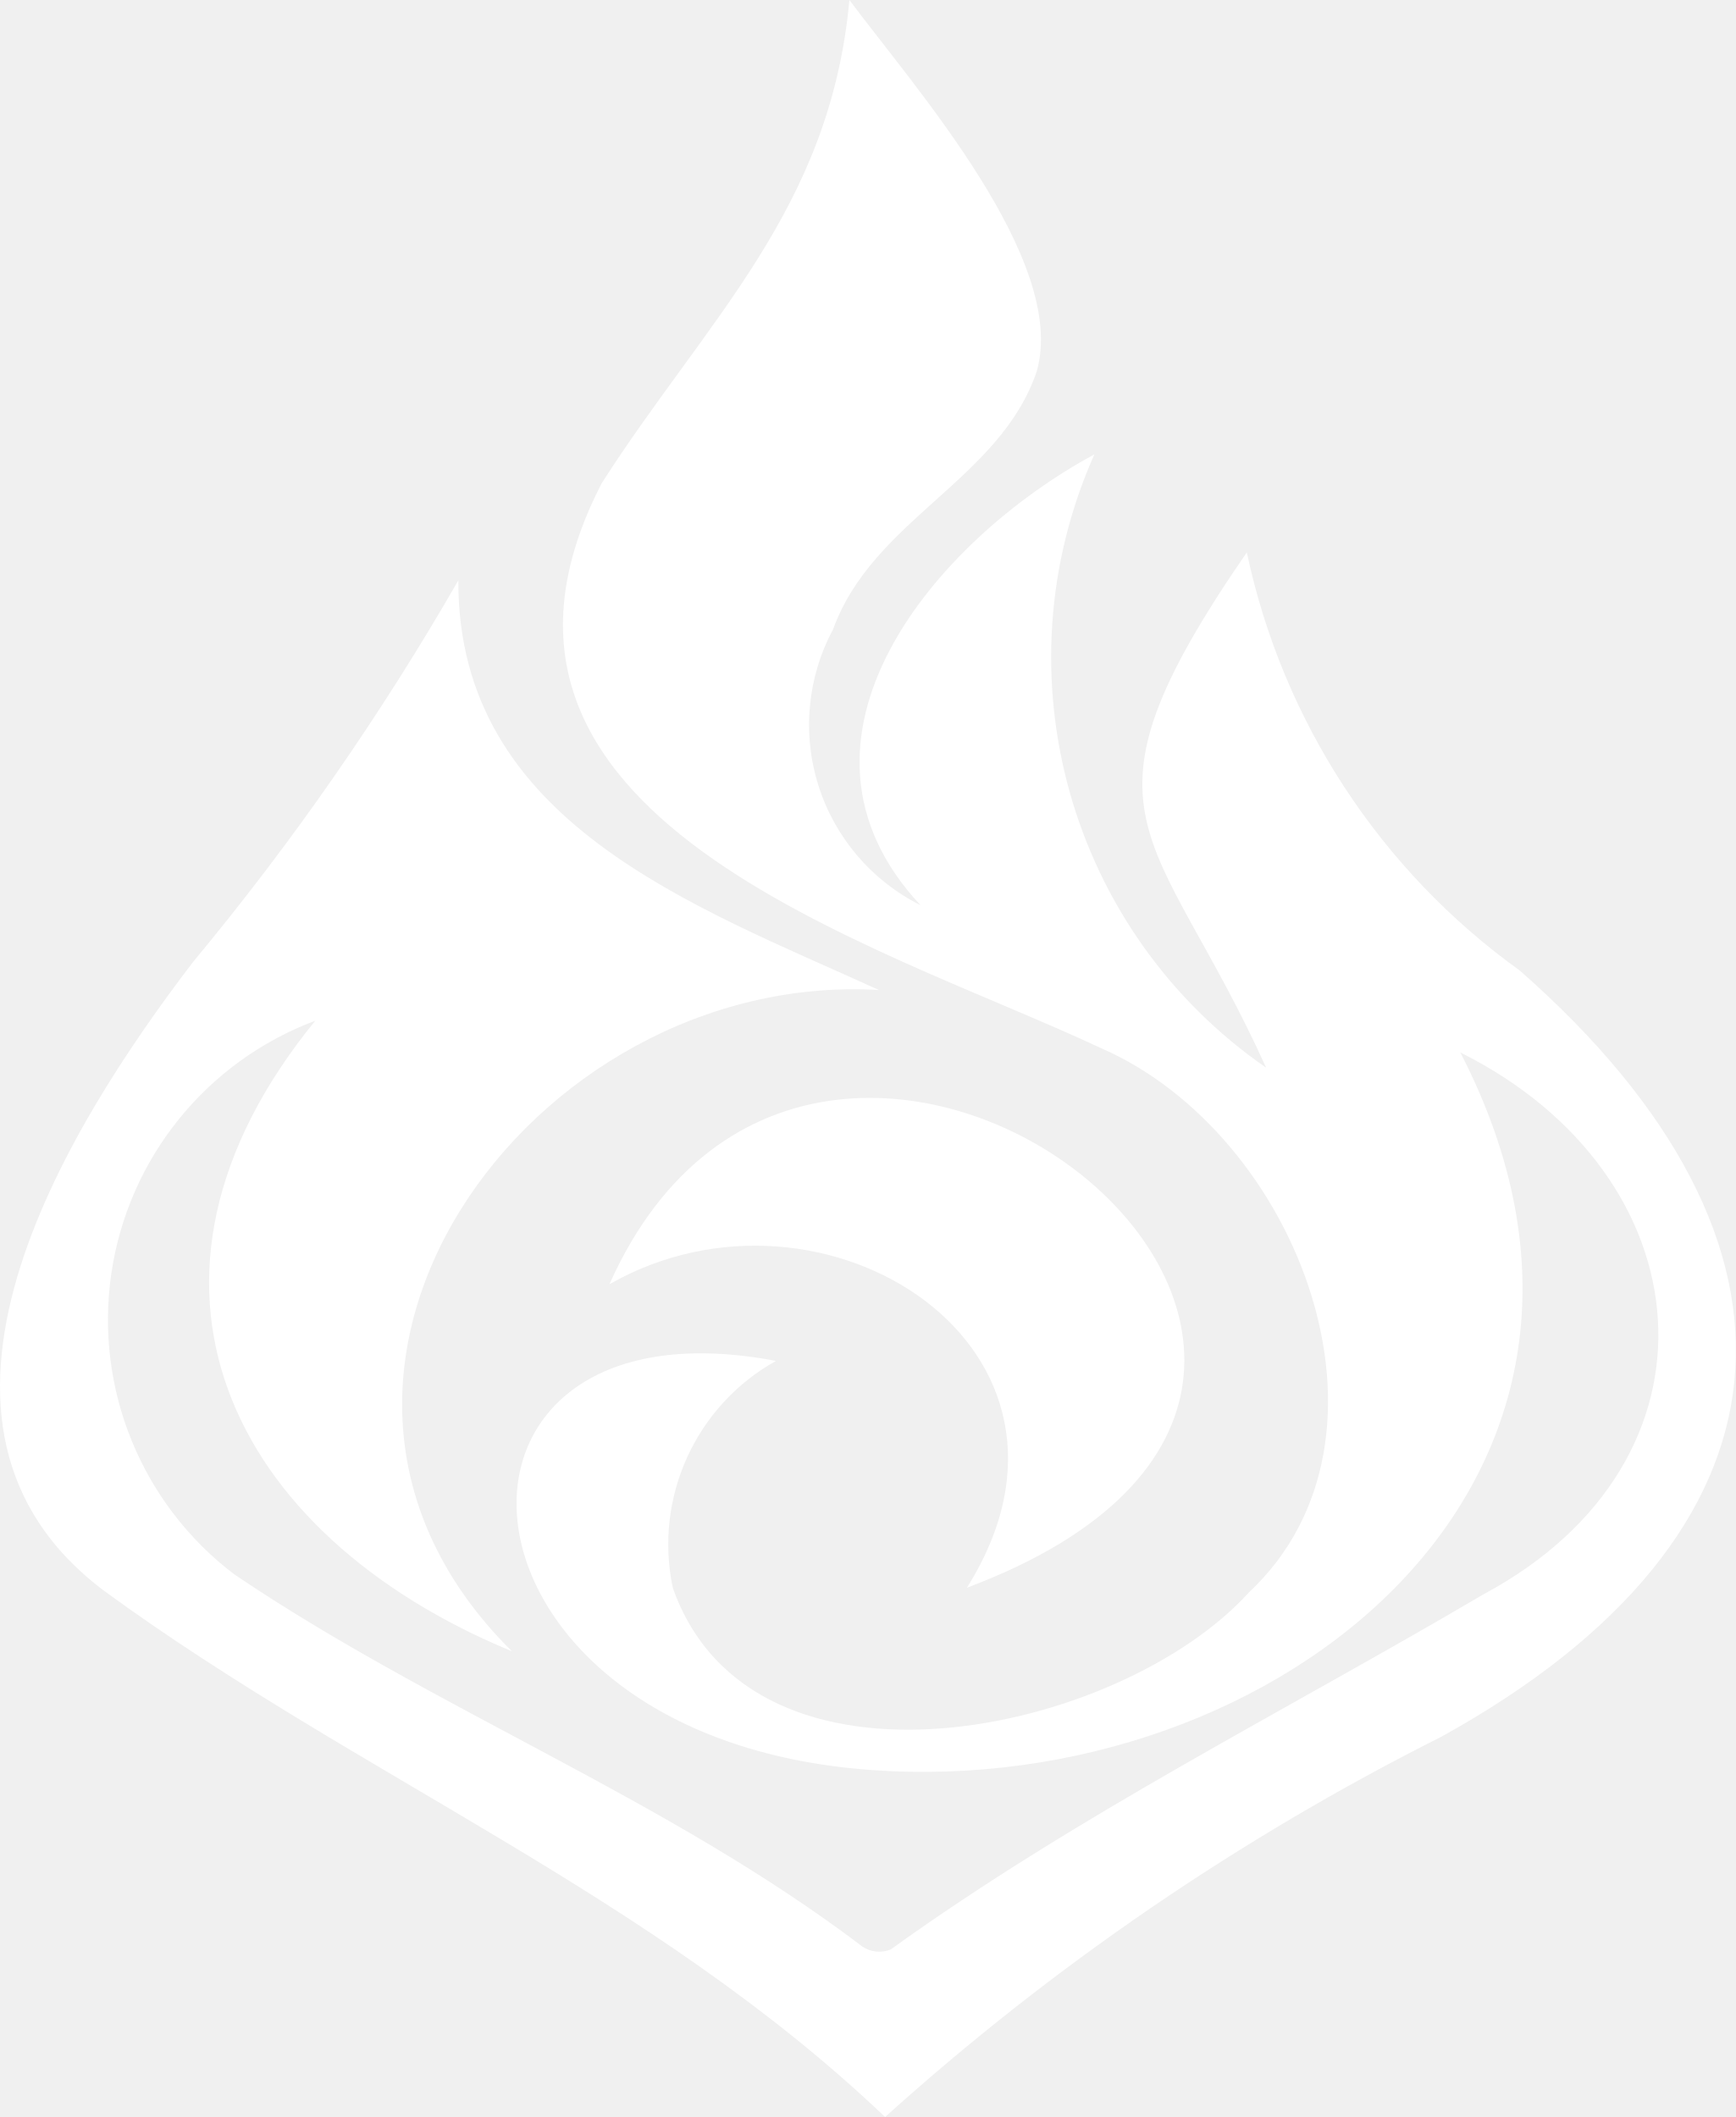
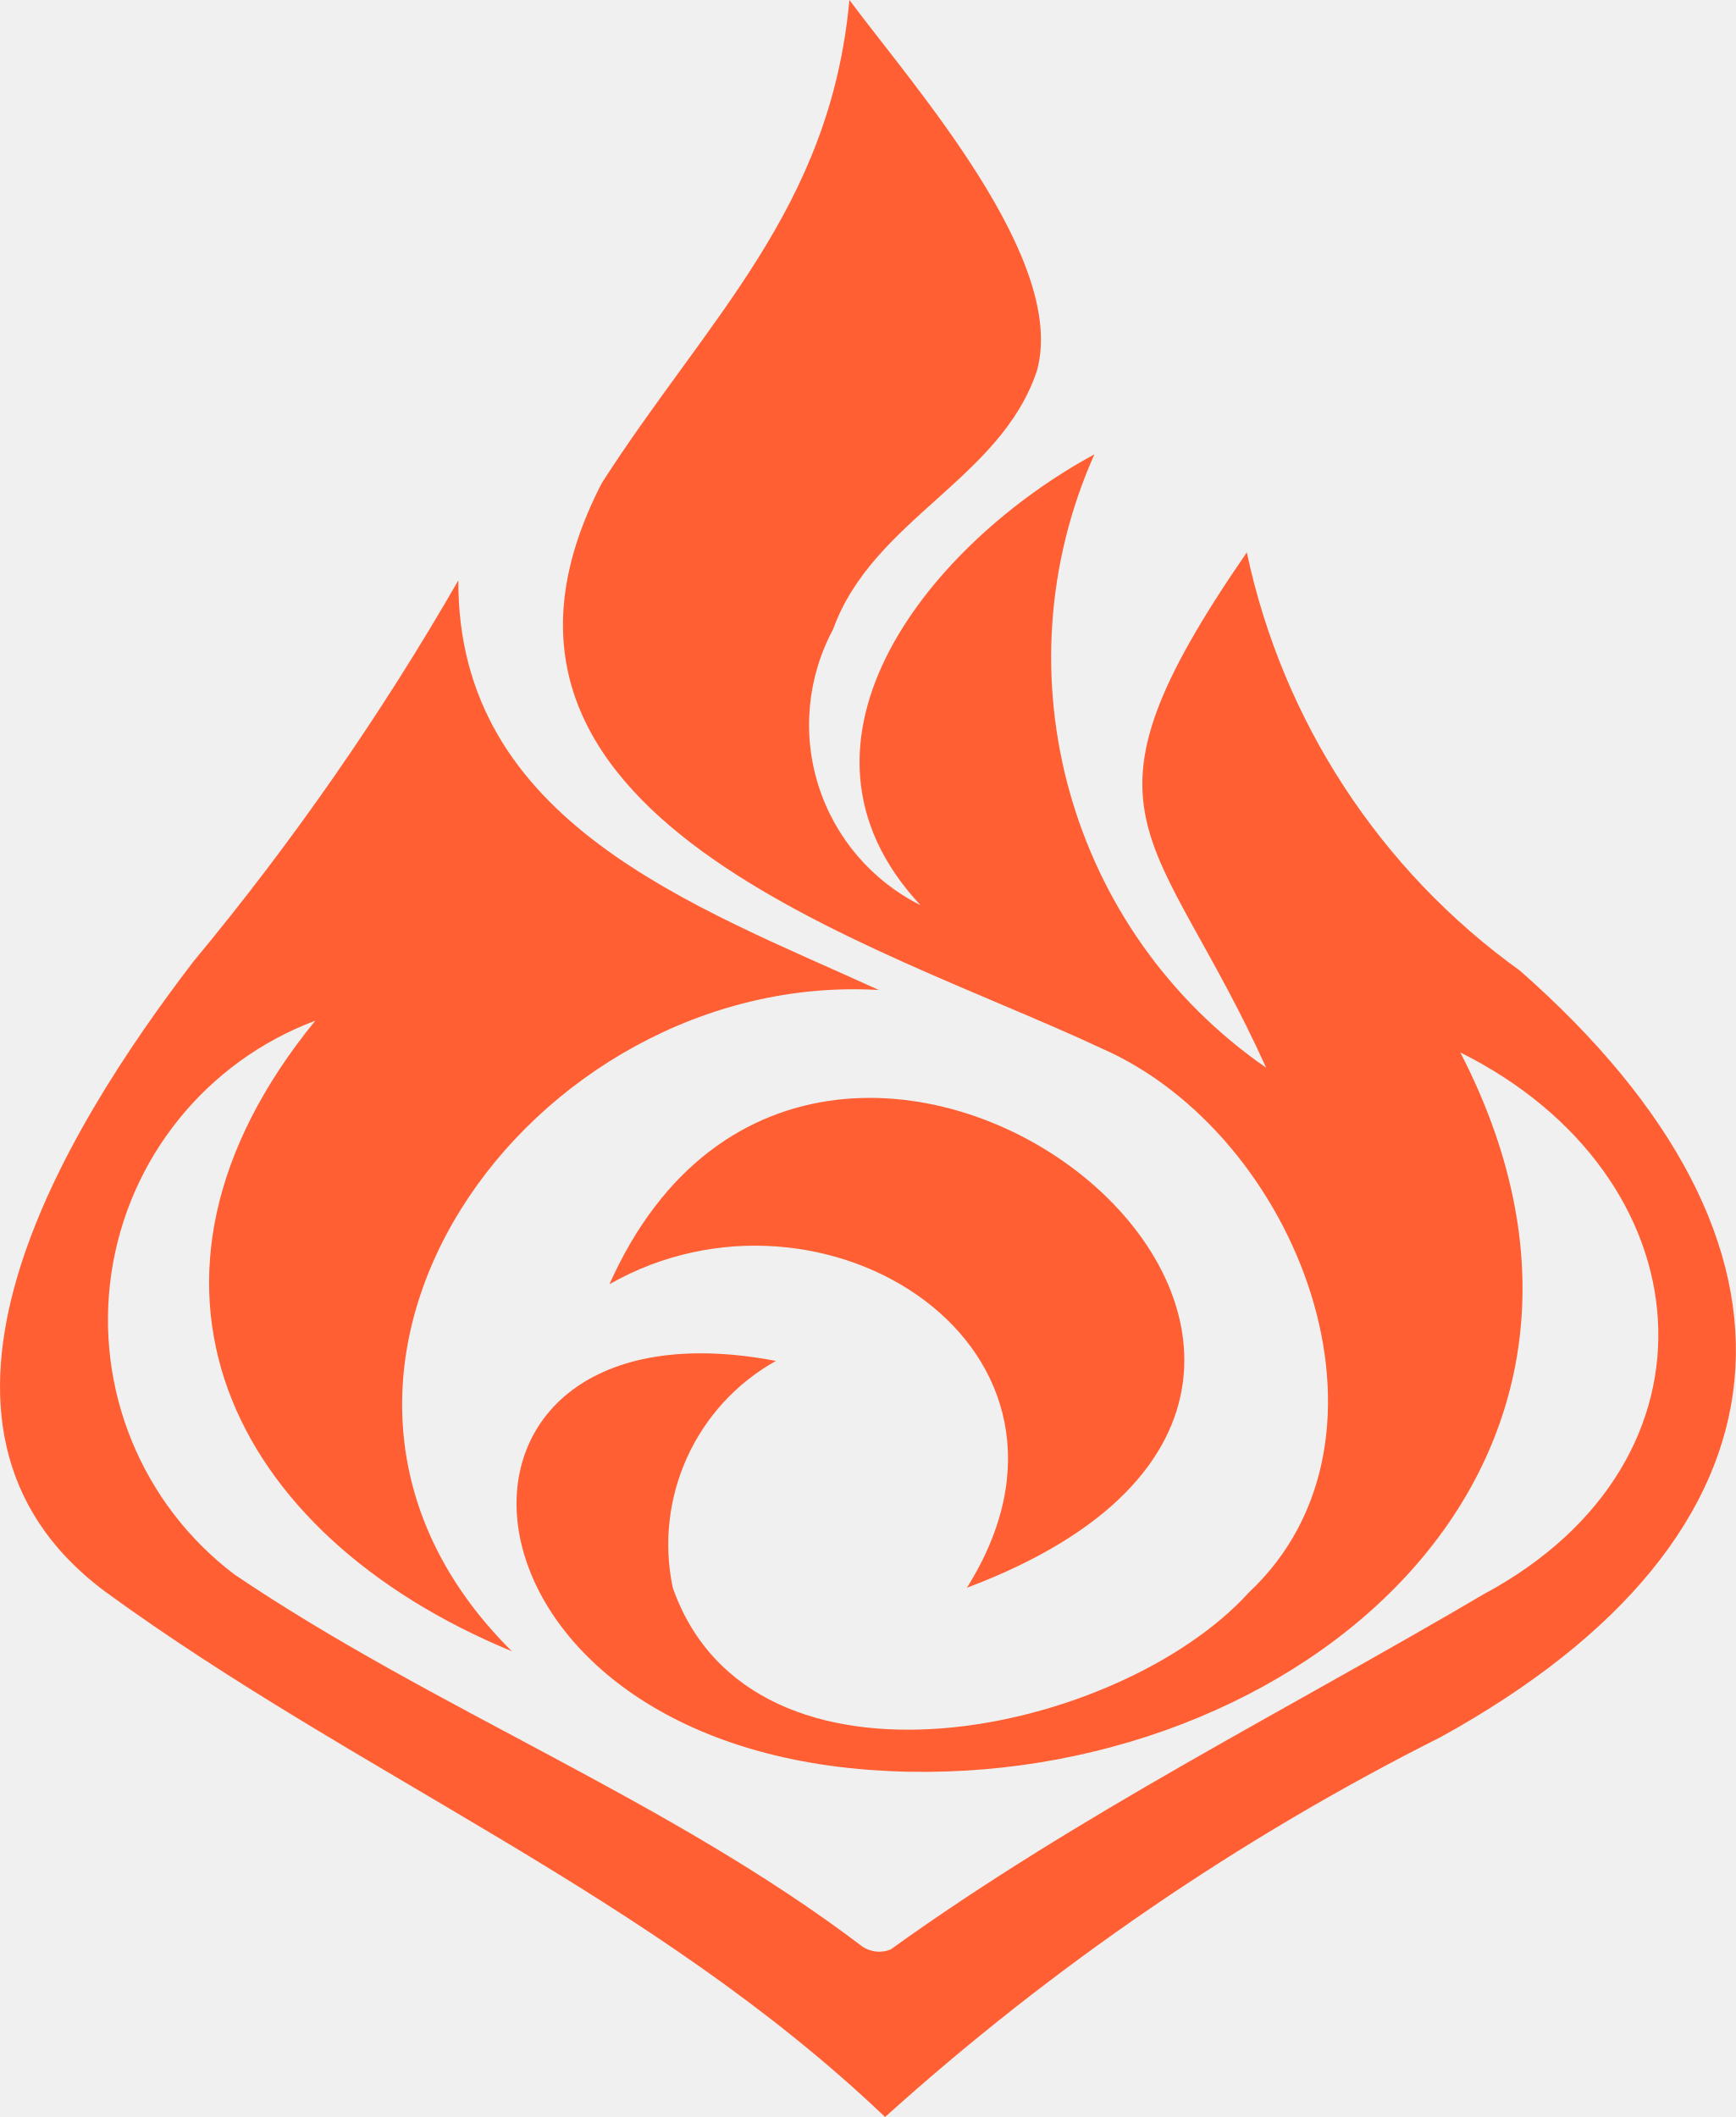
<svg xmlns="http://www.w3.org/2000/svg" viewBox="0 0 11.479 14">
  <g id="e6229a34-eb42-472e-a7ec-3d59ca539ebe" data-name="Layer 2">
    <g id="a1424b57-781d-436d-b592-afb7bbc902a4" data-name="Elements">
      <g id="ea4a7863-6beb-44d0-bd1b-85d5981d74a5" data-name="Pyro">
-         <path d="M5.853,14C4.311,12.53,2.374,11.75.692,10.523c-1.471-1.1-.268-3.047.586-4.163A17.969,17.969,0,0,0,3.031,3.838c-.007,1.6,1.56,2.152,2.781,2.709C3.509,6.412,1.548,9.1,3.385,10.92c-1.873-.773-2.7-2.455-1.3-4.17a2.113,2.113,0,0,0-.535,3.662c1.332.9,2.865,1.483,4.153,2.461a.2.2,0,0,0,.187.019C7.13,12,8.5,11.315,9.811,10.543c1.654-.887,1.47-2.773-.154-3.583,1.455,2.82-1.213,4.942-3.9,4.745C2.832,11.491,2.676,8.531,5.131,9a1.39,1.39,0,0,0-.682,1.5c.526,1.495,2.954.974,3.81.031,1.095-1.027.327-3.031-.979-3.6-1.492-.7-4.443-1.527-3.3-3.737C4.676,2.109,5.49,1.385,5.617,0,6.05.581,7.06,1.719,6.857,2.452c-.24.72-1.085.982-1.348,1.71a1.334,1.334,0,0,0,.578,1.824c-1.018-1.09.09-2.409,1.15-2.981A3.3,3.3,0,0,0,8.373,7.061c-.725-1.6-1.347-1.64-.128-3.408a4.575,4.575,0,0,0,1.806,2.766c2.057,1.807,1.9,3.731-.521,5.067A16.689,16.689,0,0,0,5.853,14Zm.541-3.5C10.185,9.076,5.44,5.335,4.03,8.493,5.446,7.684,7.387,8.92,6.394,10.5Z" fill="#fff" />
+         <path d="M5.853,14C4.311,12.53,2.374,11.75.692,10.523c-1.471-1.1-.268-3.047.586-4.163A17.969,17.969,0,0,0,3.031,3.838c-.007,1.6,1.56,2.152,2.781,2.709C3.509,6.412,1.548,9.1,3.385,10.92c-1.873-.773-2.7-2.455-1.3-4.17a2.113,2.113,0,0,0-.535,3.662c1.332.9,2.865,1.483,4.153,2.461a.2.2,0,0,0,.187.019C7.13,12,8.5,11.315,9.811,10.543c1.654-.887,1.47-2.773-.154-3.583,1.455,2.82-1.213,4.942-3.9,4.745C2.832,11.491,2.676,8.531,5.131,9a1.39,1.39,0,0,0-.682,1.5c.526,1.495,2.954.974,3.81.031,1.095-1.027.327-3.031-.979-3.6-1.492-.7-4.443-1.527-3.3-3.737C4.676,2.109,5.49,1.385,5.617,0,6.05.581,7.06,1.719,6.857,2.452c-.24.72-1.085.982-1.348,1.71a1.334,1.334,0,0,0,.578,1.824c-1.018-1.09.09-2.409,1.15-2.981A3.3,3.3,0,0,0,8.373,7.061c-.725-1.6-1.347-1.64-.128-3.408a4.575,4.575,0,0,0,1.806,2.766c2.057,1.807,1.9,3.731-.521,5.067A16.689,16.689,0,0,0,5.853,14Zm.541-3.5C10.185,9.076,5.44,5.335,4.03,8.493,5.446,7.684,7.387,8.92,6.394,10.5Z" fill="#FF5F33" />
      </g>
    </g>
  </g>
</svg>
